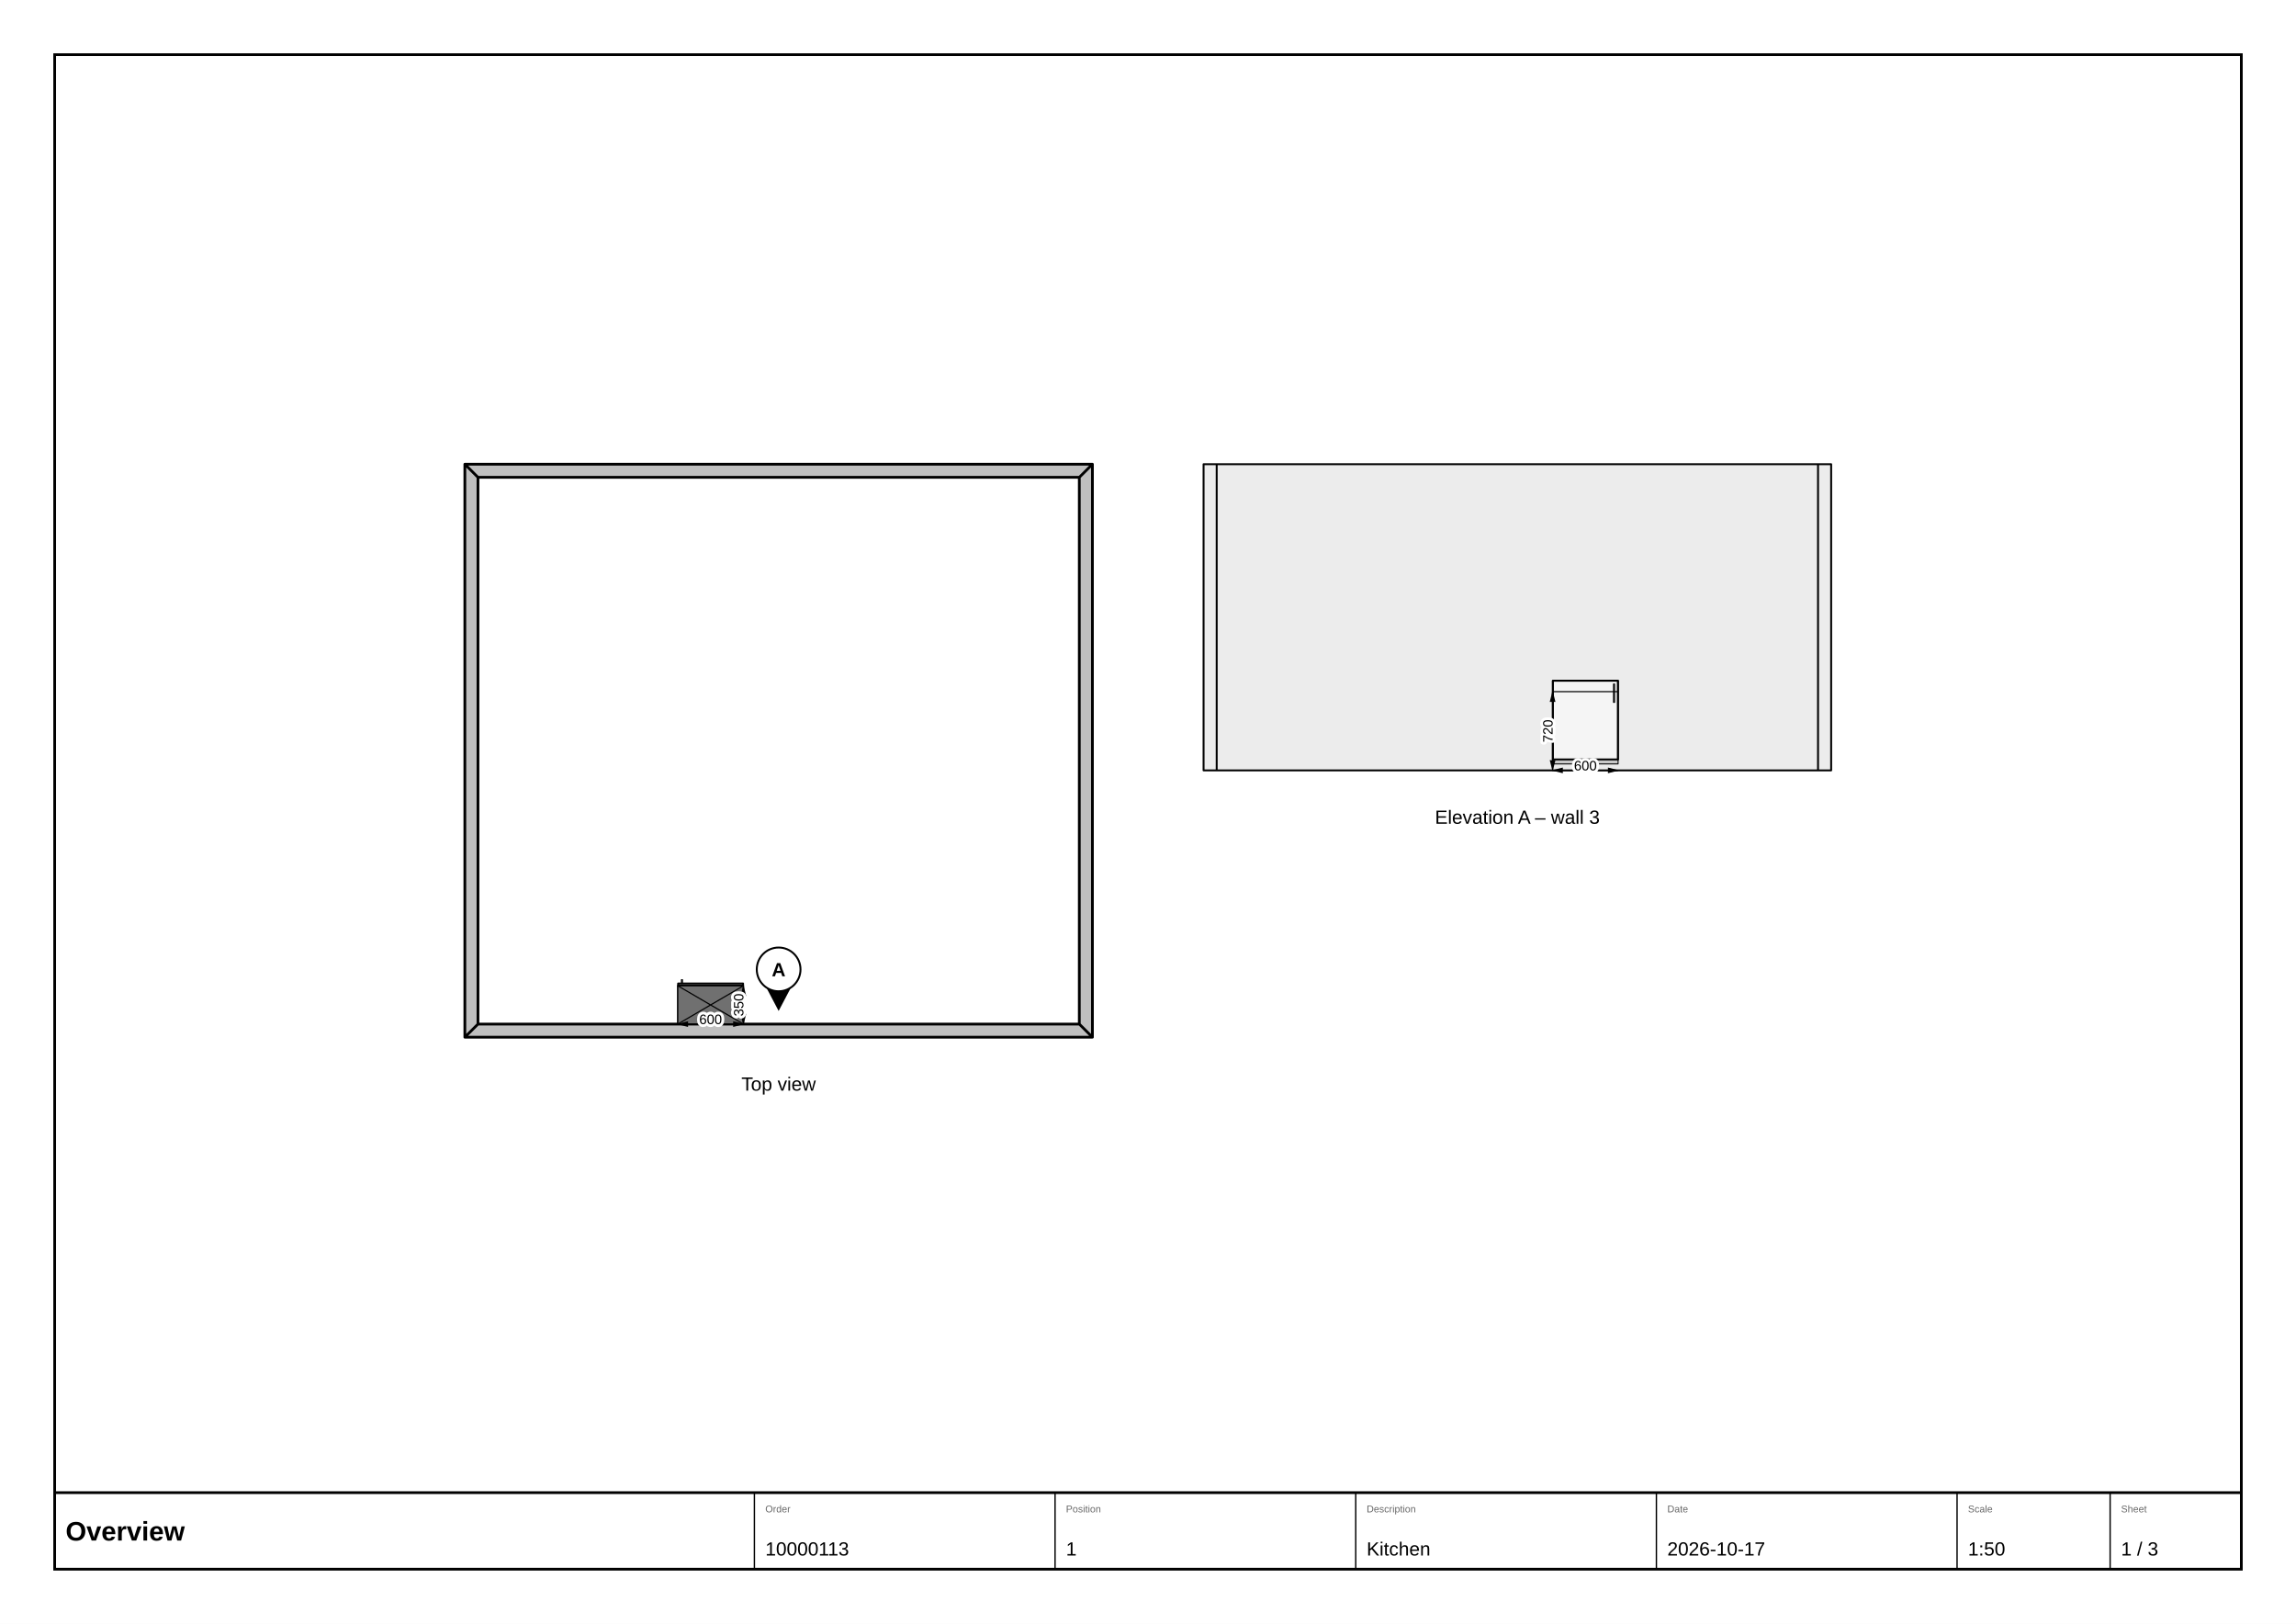
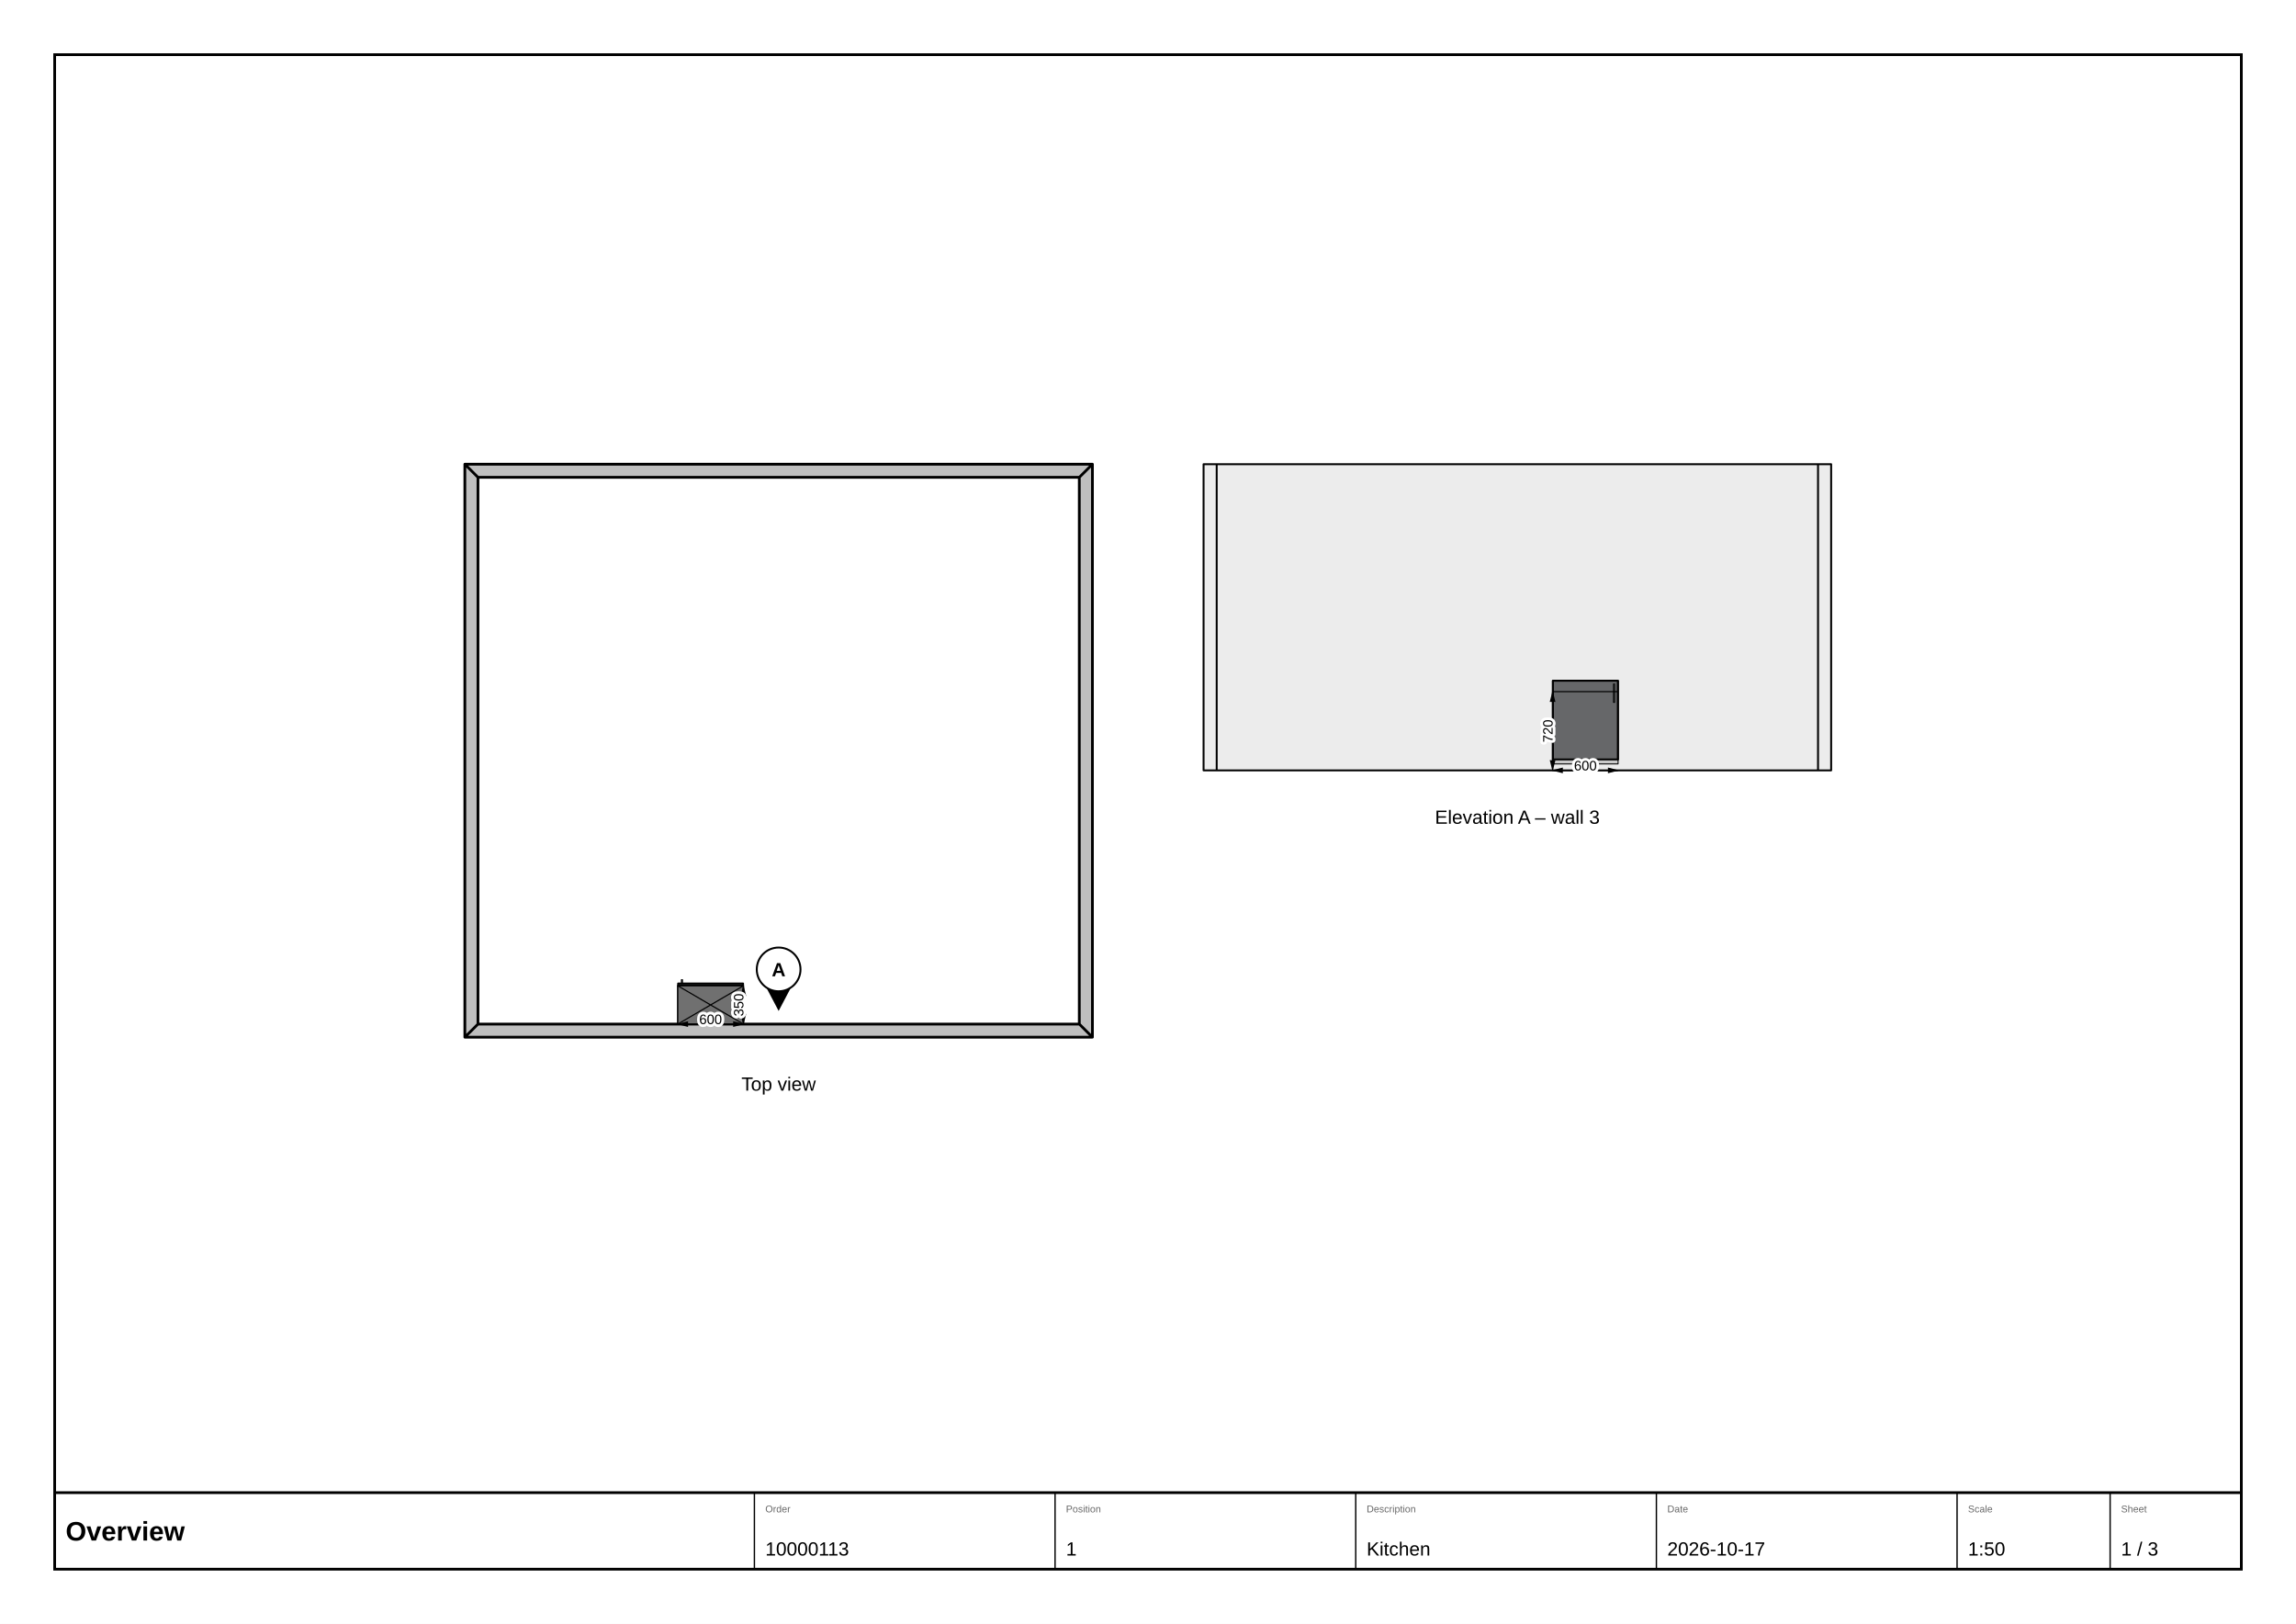
<svg xmlns="http://www.w3.org/2000/svg" width="420mm" height="297mm" viewBox="0 0 420 297" font-family="Arial, Helvetica, sans-serif">
  <rect width="420" height="297" fill="#ffffff" />
  <g class="view" transform="translate(80.867 80.733) scale(0.02) translate(5143.33 1563.33)">
    <g class="fills" fill-rule="evenodd">
      <path d="M-2406.3 3434.5L-2968.3 3434.5L-2968.3 3415.5L-2406.3 3415.5Z" fill="#ffffff" />
      <path d="M-2406.3 3555.0L-2968.3 3555.0L-2968.3 3415.0L-2406.3 3415.0Z" fill="#ffffff" />
      <path d="M-2388.3 3707.0L-2986.3 3707.0L-2986.3 3417.0L-2388.3 3417.0Z" fill="#c8c8c8" />
-       <path d="M-2944.3 3394.0L-2954.3 3394.0L-2954.3 3359.0L-2944.3 3359.0Z" fill="#c8c8c8" />
+       <path d="M-2944.3 3394.0L-2954.3 3394.0L-2954.3 3359.0L-2944.3 3359.0Z" fill="#c0c3c4" />
      <path d="M-2406.3 3543.0L-2968.3 3543.0L-2968.3 3535.0L-2406.3 3535.0Z" fill="#ffffff" />
-       <path d="M-2406.3 3764.5L-2968.3 3764.5L-2968.3 3415.5L-2406.3 3415.5Z" fill="#ffffff" />
+       <path d="M-2406.3 3764.5L-2968.3 3764.5L-2968.3 3415.5L-2406.3 3415.5Z" fill="#666769" />
      <path d="M-2406.3 3535.0L-2968.3 3535.0L-2968.3 3415.5L-2406.3 3415.5Z" fill="#ffffff" />
-       <path d="M-2387.3 3765.0L-2406.3 3765.0L-2406.3 3415.0L-2387.3 3415.0Z" fill="#ffffff" />
-       <path d="M-2968.3 3765.0L-2987.3 3765.0L-2987.3 3415.0L-2968.3 3415.0Z" fill="#ffffff" />
-       <path d="M-2390.3 3413.0L-2984.3 3413.0L-2984.3 3394.0L-2390.3 3394.0Z" fill="#f5f5f5" />
+       <path d="M-2387.3 3765.0L-2406.3 3765.0L-2406.3 3415.0L-2387.3 3415.0Z" fill="#666769" />
+       <path d="M-2968.3 3765.0L-2987.3 3765.0L-2987.3 3415.0L-2968.3 3415.0Z" fill="#666769" />
+       <path d="M-2390.3 3413.0L-2984.3 3413.0L-2984.3 3394.0L-2390.3 3394.0Z" fill="#666769" />
      <path d="M685.0 3765.0L685.0 -1235.0L805.0 -1355.0L805.0 3885.0Z" fill="#bfbfbf" />
      <path d="M685.0 -1235.0L-4815.0 -1235.0L-4935.0 -1355.0L805.0 -1355.0Z" fill="#bfbfbf" />
      <path d="M-4815.0 -1235.0L-4815.0 3765.0L-4935.0 3885.0L-4935.0 -1355.0Z" fill="#bfbfbf" />
      <path d="M-4815.0 3765.0L685.0 3765.0L805.0 3885.0L-4935.0 3885.0Z" fill="#bfbfbf" />
    </g>
    <g class="hidden-lines" fill="none" stroke="#000000" stroke-linecap="round" />
    <g class="lines" fill="none" stroke="#000000" stroke-linecap="round" stroke-linejoin="round">
      <path class="wall" stroke-width="25.0" d="M685.0 3765.0L685.0 -1235.0M685.0 -1235.0L805.0 -1355.0M805.0 3885.0L805.0 -1355.0M685.0 3765.0L805.0 3885.0M-4815.0 -1235.0L685.0 -1235.0M-4935.0 -1355.0L-4815.0 -1235.0M-4935.0 -1355.0L805.0 -1355.0M-4815.0 3765.0L-4815.0 -1235.0M-4935.0 3885.0L-4815.0 3765.0M-4935.0 3885.0L-4935.0 -1355.0M-4815.0 3765.0L685.0 3765.0M-4935.0 3885.0L805.0 3885.0" />
      <path class="carcass" stroke-width="12.5" d="M-2387.3 3765.0L-2387.3 3415.0M-2406.3 3765.0L-2406.3 3415.0M-2987.3 3415.0L-2387.3 3415.0M-2968.3 3765.0L-2968.3 3415.0M-2987.3 3765.0L-2987.3 3415.0M-2968.3 3764.5L-2406.3 3764.5M-2968.3 3415.5L-2406.3 3415.5M-2968.3 3535.0L-2406.3 3535.0" />
      <path class="front" stroke-width="17.5" d="M-2984.3 3413.0L-2390.3 3413.0M-2390.3 3413.0L-2390.3 3394.0M-2984.3 3413.0L-2984.3 3394.0M-2984.3 3394.0L-2390.3 3394.0" />
      <path class="hardware" stroke-width="9.0" d="M-2944.3 3394.0L-2944.3 3359.0M-2954.3 3394.0L-2954.3 3359.0M-2954.3 3359.0L-2944.3 3359.0" />
    </g>
    <g class="elevation-marker">
      <path d="M-2265 3265L-2065 3645L-1865 3265Z" fill="#000000" />
      <circle cx="-2065" cy="3265" r="200" fill="#ffffff" stroke="#000000" stroke-width="17.5" />
      <text x="-2065" y="3328" font-size="175" font-weight="bold" text-anchor="middle">A</text>
    </g>
    <g class="annotations" transform="translate(-4935 -1355) scale(5.208333)">
      <g>
        <defs>
          <marker markerWidth="20" markerHeight="10" markerUnits="userSpaceOnUse" orient="auto-start-reverse" refY="5" viewBox="0 0 20 10" id="arrowStart" refX="18">
            <path d="M0,0 L0,10 L20,5 z" fill="context-stroke" />
          </marker>
          <marker markerWidth="20" markerHeight="10" markerUnits="userSpaceOnUse" orient="auto" refY="5" viewBox="0 0 20 10" id="arrowEnd" refX="18">
            <path d="M0,0 L0,10 L20,5 z" fill="context-stroke" />
          </marker>
          <marker markerWidth="20" markerHeight="10" markerUnits="userSpaceOnUse" orient="auto-start-reverse" refY="5" viewBox="0 0 20 10" id="arrowStartOpposite" refX="2">
            <path d="M0,0 L0,10 L20,5 z" fill="context-stroke" transform="translate(20, 0) scale(-1, 1)" />
          </marker>
          <marker markerWidth="20" markerHeight="10" markerUnits="userSpaceOnUse" orient="auto" refY="5" viewBox="0 0 20 10" id="arrowEndOpposite" refX="2">
            <path d="M0,0 L0,10 L20,5 z" fill="context-stroke" transform="translate(20, 0) scale(-1, 1)" />
          </marker>
        </defs>
        <path d="M 489.16 983.04 L 373.96 983.04 L 373.96 915.84 L 489.16 915.84 Z M 489.16 983.04 L 373.96 915.84 Z M 373.96 983.04 L 489.16 915.84 Z" fill="rgb(112, 112, 112)" stroke="#000000" stroke-width="2" />
        <g>
          <line x1="373.96" y1="983.04" x2="489.16" y2="983.04" stroke="black" stroke-width="2" marker-start="url(#arrowStart)" marker-end="url(#arrowEnd)" />
          <line x1="489.16" y1="915.84" x2="489.16" y2="983.04" stroke="black" stroke-width="2" marker-start="url(#arrowStart)" marker-end="url(#arrowEnd)" />
          <text x="431.56" y="983.04" fill="black" font-size="24" font-family="Arial" stroke="white" stroke-width="10" paint-order="stroke" text-anchor="middle" stroke-linejoin="round" alignment-baseline="middle" transform="rotate(0, 431.56, 983.04)">600</text>
          <text x="489.16" y="949.44" fill="black" font-size="24" font-family="Arial" stroke="white" stroke-width="10" paint-order="stroke" text-anchor="middle" stroke-linejoin="round" alignment-baseline="middle" transform="rotate(270, 489.16, 949.44)">350</text>
        </g>
      </g>
    </g>
  </g>
  <text x="142.43" y="199.47" font-size="3.50" text-anchor="middle">Top view</text>
  <g class="view" transform="translate(216.000 80.733) scale(0.02) translate(1013.33 3008.33)">
    <g class="fills" fill-rule="evenodd">
      <path d="M4815.0 0.0L-685.0 0.0L-685.0 -2800.0L4815.0 -2800.0Z" fill="#ececec" />
      <path d="M-685.0 0.0L-805.0 0.0L-805.0 -2800.0L-685.0 -2800.0Z" fill="#ececec" />
      <path d="M4935.0 0.0L4815.0 0.0L4815.0 -2800.0L4935.0 -2800.0Z" fill="#ececec" />
      <path d="M2406.3 -190.0L2968.3 -190.0L2968.3 -808.5L2406.3 -808.5Z" fill="#ffffff" />
      <path d="M2388.3 -59.0L2986.3 -59.0L2986.3 -530.0L2388.3 -530.0Z" fill="#c8c8c8" />
-       <path d="M2406.3 -800.5L2968.3 -800.5L2968.3 -819.5L2406.3 -819.5Z" fill="#ffffff" />
+       <path d="M2406.3 -800.5L2968.3 -800.5L2968.3 -819.5L2406.3 -819.5Z" fill="#666769" />
      <path d="M2406.3 -800.5L2968.3 -800.5L2968.3 -819.5L2406.3 -819.5Z" fill="#ffffff" />
      <path d="M2406.3 -100.0L2968.3 -100.0L2968.3 -182.0L2406.3 -182.0Z" fill="#ffffff" />
-       <path d="M2387.3 -100.0L2406.3 -100.0L2406.3 -820.0L2387.3 -820.0Z" fill="#ffffff" />
-       <path d="M2968.3 -100.0L2987.3 -100.0L2987.3 -820.0L2968.3 -820.0Z" fill="#ffffff" />
+       <path d="M2387.3 -100.0L2406.3 -100.0L2406.3 -820.0L2387.3 -820.0Z" fill="#666769" />
+       <path d="M2968.3 -100.0L2987.3 -100.0L2987.3 -820.0L2968.3 -820.0Z" fill="#666769" />
      <path d="M2406.3 -182.0L2968.3 -182.0L2968.3 -201.0L2406.3 -201.0Z" fill="#ffffff" />
-       <path d="M2390.3 -100.0L2984.3 -100.0L2984.3 -820.0L2390.3 -820.0Z" fill="#f5f5f5" />
-       <path d="M2944.3 -790.0L2944.3 -622.0L2954.3 -622.0L2954.3 -790.0Z" fill="#c8c8c8" />
+       <path d="M2390.3 -100.0L2984.3 -100.0L2984.3 -820.0L2390.3 -820.0Z" fill="#666769" />
+       <path d="M2944.3 -790.0L2944.3 -622.0L2954.3 -622.0L2954.3 -790.0Z" fill="#c0c3c4" />
    </g>
    <g class="hidden-lines" fill="none" stroke="#000000" stroke-linecap="round" />
    <g class="lines" fill="none" stroke="#000000" stroke-linecap="round" stroke-linejoin="round">
      <path class="wall-elevation" stroke-width="17.5" d="M-805.0 0.0L4935.0 0.0M-805.0 -2800.0L4935.0 -2800.0M4815.0 0.0L4815.0 -2800.0M-685.0 0.0L-685.0 -2800.0M-805.0 0.0L-805.0 -2800.0M4935.0 0.0L4935.0 -2800.0" />
      <path class="front" stroke-width="17.5" d="M2390.3 -100.0L2984.3 -100.0M2390.3 -820.0L2984.3 -820.0M2390.3 -100.0L2390.3 -820.0M2984.3 -100.0L2984.3 -820.0" />
      <path class="carcass" stroke-width="12.5" d="M2387.3 -100.0L2390.3 -100.0M2984.3 -100.0L2987.3 -100.0M2387.3 -100.0L2387.3 -820.0M2387.3 -820.0L2390.3 -820.0M2984.3 -820.0L2987.3 -820.0M2987.3 -100.0L2987.3 -820.0" />
      <path class="hardware" stroke-width="9.0" d="M2388.3 -59.0L2986.3 -59.0M2388.3 -59.0L2388.3 -100.0M2986.3 -59.0L2986.3 -100.0M2944.3 -622.0L2944.3 -790.0M2944.3 -790.0L2954.3 -790.0M2944.3 -622.0L2954.3 -622.0M2954.3 -622.0L2954.3 -790.0" />
    </g>
    <g class="annotations" transform="translate(-805 -2800) scale(5.208333)">
      <g>
        <defs>
          <marker markerWidth="20" markerHeight="10" markerUnits="userSpaceOnUse" orient="auto-start-reverse" refY="5" viewBox="0 0 20 10" id="arrowStart" refX="18">
            <path d="M0,0 L0,10 L20,5 z" fill="context-stroke" />
          </marker>
          <marker markerWidth="20" markerHeight="10" markerUnits="userSpaceOnUse" orient="auto" refY="5" viewBox="0 0 20 10" id="arrowEnd" refX="18">
            <path d="M0,0 L0,10 L20,5 z" fill="context-stroke" />
          </marker>
          <marker markerWidth="20" markerHeight="10" markerUnits="userSpaceOnUse" orient="auto-start-reverse" refY="5" viewBox="0 0 20 10" id="arrowStartOpposite" refX="2">
            <path d="M0,0 L0,10 L20,5 z" fill="context-stroke" transform="translate(20, 0) scale(-1, 1)" />
          </marker>
          <marker markerWidth="20" markerHeight="10" markerUnits="userSpaceOnUse" orient="auto" refY="5" viewBox="0 0 20 10" id="arrowEndOpposite" refX="2">
            <path d="M0,0 L0,10 L20,5 z" fill="context-stroke" transform="translate(20, 0) scale(-1, 1)" />
          </marker>
        </defs>
        <path d="M 612.92 399.36 L 728.12 399.36 L 728.12 399.36 L 612.92 399.36 Z M 612.92 399.36 L 728.12 399.36 Z M 728.12 399.36 L 612.92 399.36 Z" fill="rgb(112, 112, 112)" stroke="#000000" stroke-width="2" />
        <g>
          <line x1="612.92" y1="537.6" x2="728.12" y2="537.6" stroke="black" stroke-width="2" marker-start="url(#arrowStart)" marker-end="url(#arrowEnd)" />
          <line x1="612.92" y1="399.36" x2="612.92" y2="537.6" stroke="black" stroke-width="2" marker-start="url(#arrowStart)" marker-end="url(#arrowEnd)" />
          <text x="670.52" y="537.6" fill="black" font-size="24" font-family="Arial" stroke="white" stroke-width="10" paint-order="stroke" text-anchor="middle" stroke-linejoin="round" alignment-baseline="middle" transform="rotate(0, 670.52, 537.6)">600</text>
          <text x="612.92" y="468.48" fill="black" font-size="24" font-family="Arial" stroke="white" stroke-width="10" paint-order="stroke" text-anchor="middle" stroke-linejoin="round" alignment-baseline="middle" transform="rotate(270, 612.92, 468.48)">720</text>
        </g>
      </g>
    </g>
  </g>
  <text x="277.57" y="150.67" font-size="3.50" text-anchor="middle">Elevation A – wall 3</text>
  <g class="title-block" fill="none" stroke="#000000">
    <rect x="10.00" y="10.00" width="400.00" height="277.00" stroke-width="0.5" />
    <path d="M10.00 273.00h400.00" stroke-width="0.5" />
    <path d="M138.00 273.00v14.00" stroke-width="0.25" />
    <path d="M193.00 273.00v14.00" stroke-width="0.25" />
    <path d="M248.00 273.00v14.00" stroke-width="0.25" />
    <path d="M303.00 273.00v14.00" stroke-width="0.25" />
    <path d="M358.00 273.00v14.00" stroke-width="0.25" />
    <path d="M386.00 273.00v14.00" stroke-width="0.25" />
  </g>
  <g class="title-block-text" fill="#000000">
    <g font-size="1.8" fill="#666666">
      <text x="140.00" y="276.60">Order</text>
      <text x="195.00" y="276.60">Position</text>
      <text x="250.00" y="276.60">Description</text>
      <text x="305.00" y="276.60">Date</text>
      <text x="360.00" y="276.60">Scale</text>
      <text x="388.00" y="276.60">Sheet</text>
    </g>
    <text x="12.00" y="281.76" font-size="4.90" font-weight="bold">Overview</text>
    <text x="140.00" y="284.50" font-size="3.50">10000113</text>
    <text x="195.00" y="284.50" font-size="3.50">1</text>
    <text x="250.00" y="284.50" font-size="3.50">Kitchen</text>
    <text x="305.00" y="284.50" font-size="3.50">2026-10-17</text>
    <text x="360.00" y="284.50" font-size="3.50">1:50</text>
    <text x="388.00" y="284.50" font-size="3.50">1 / 3</text>
  </g>
</svg>
